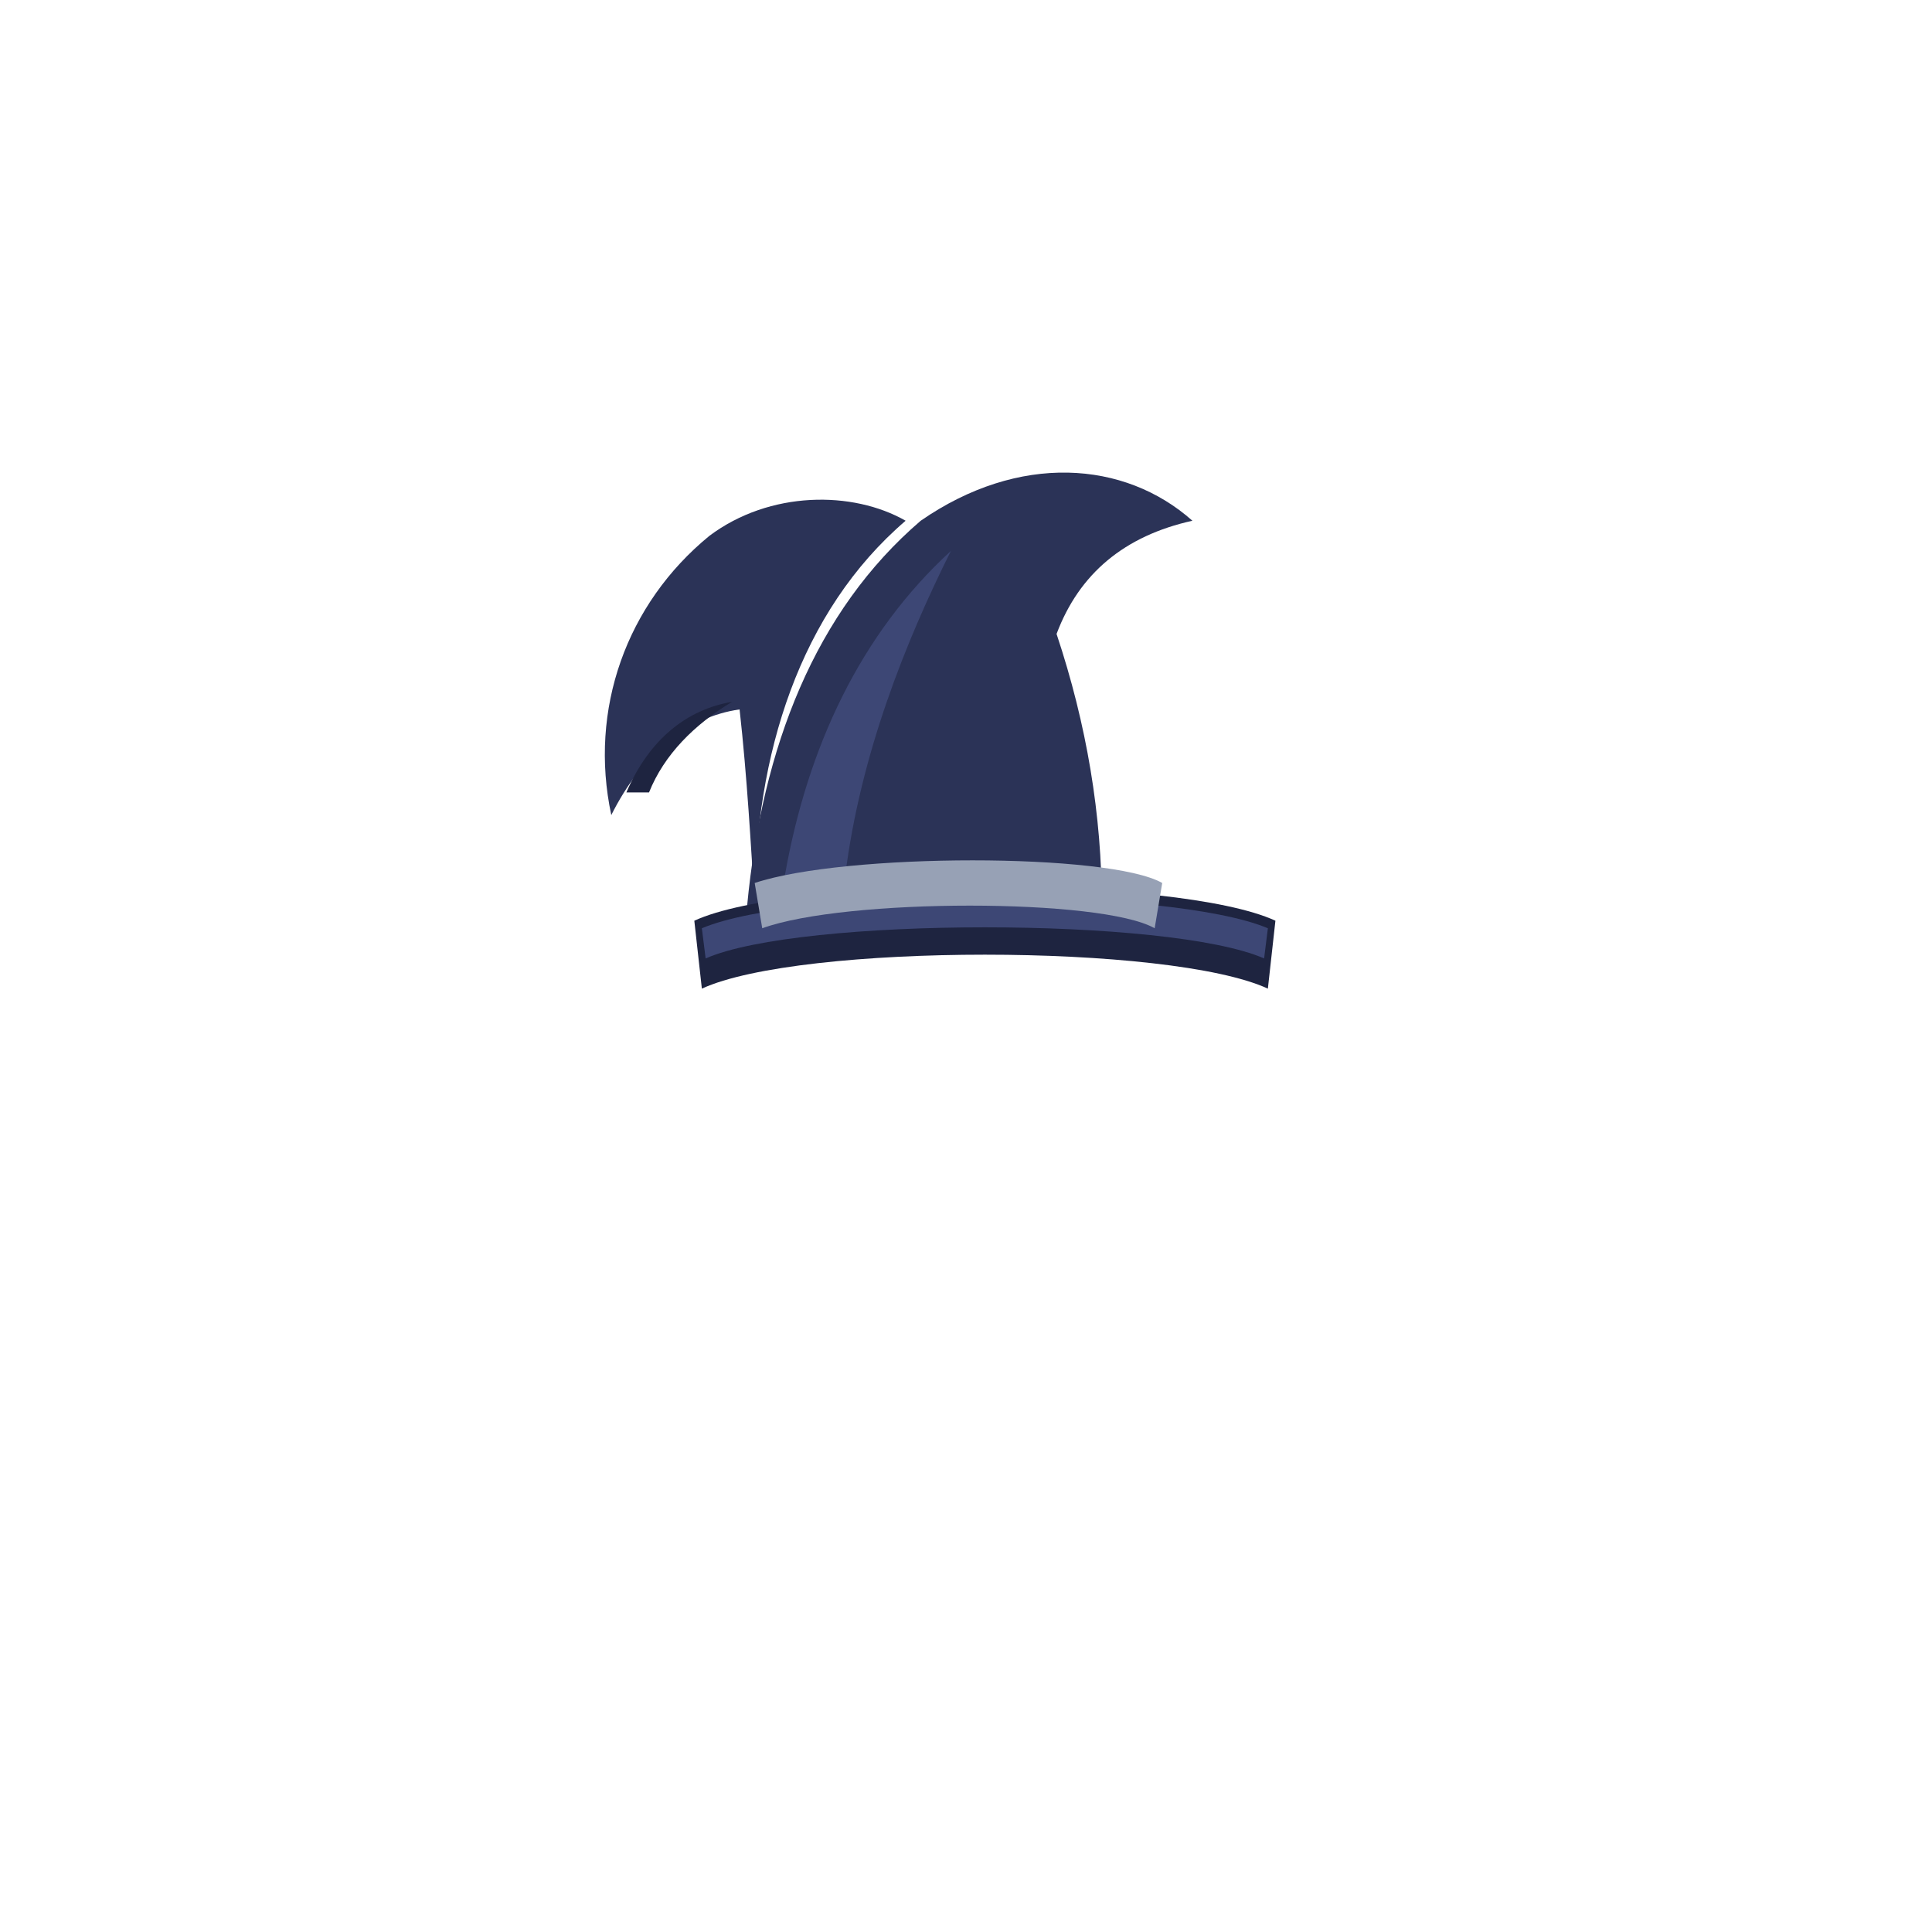
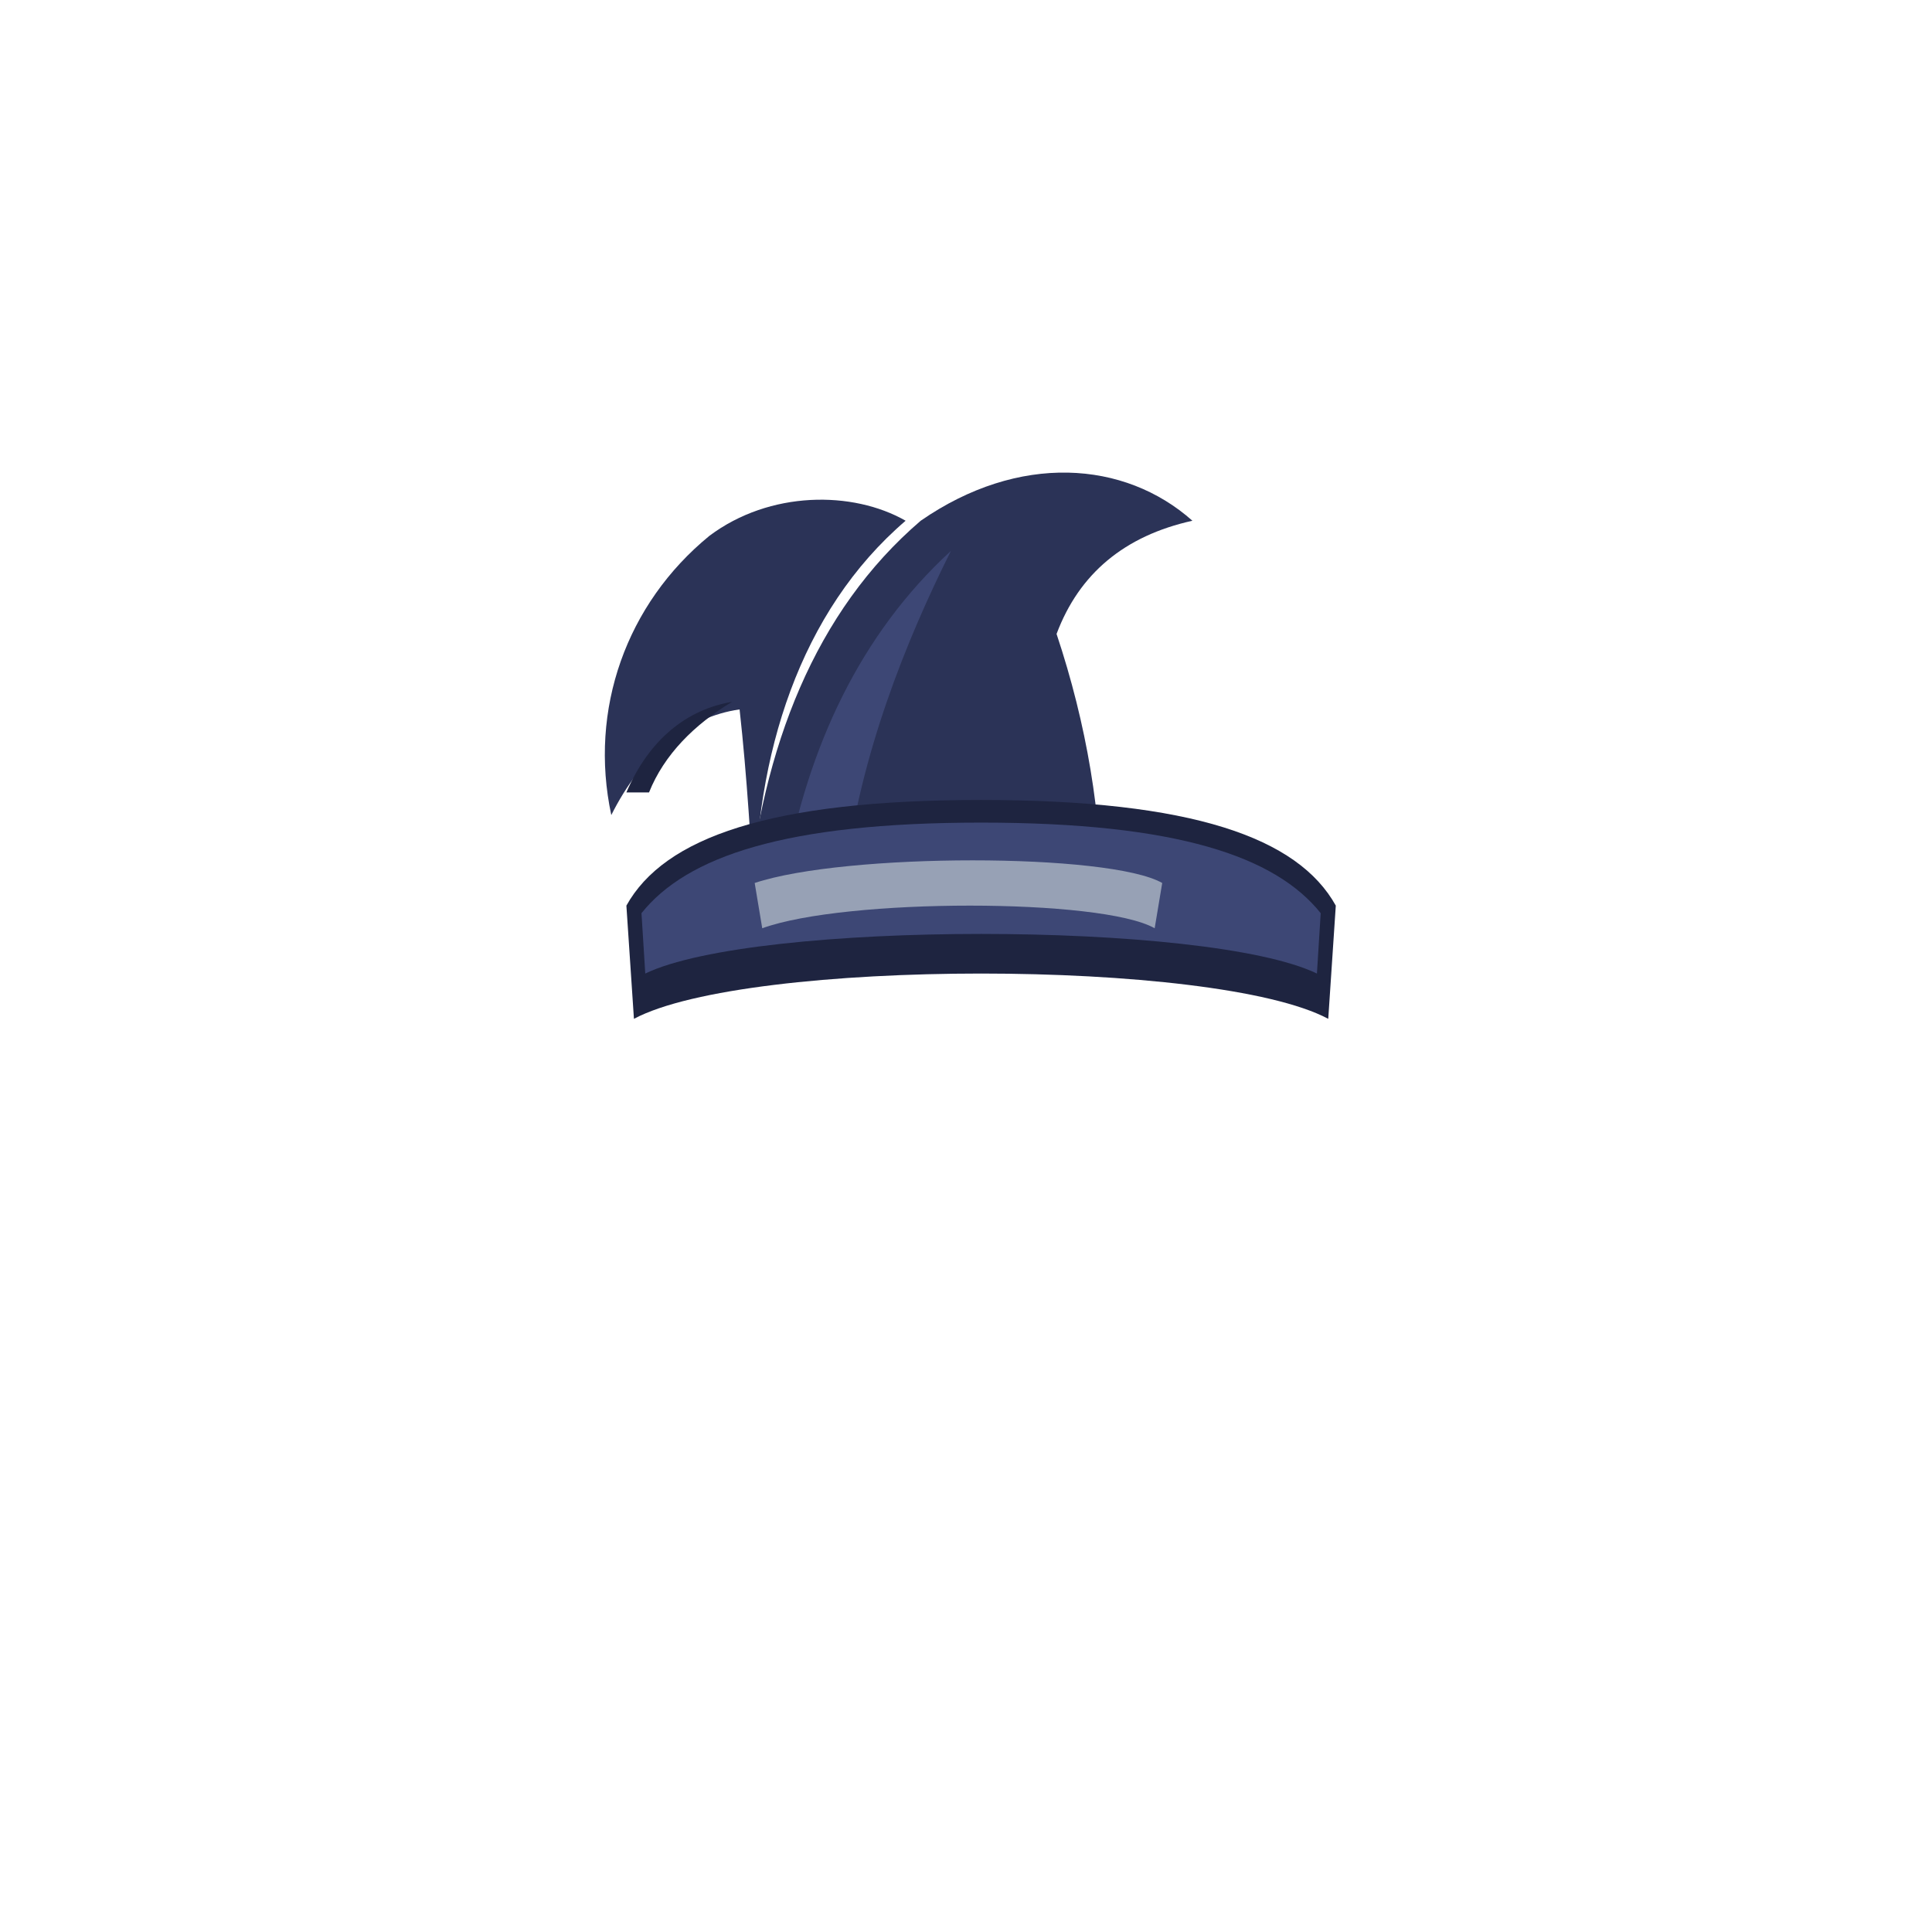
<svg xmlns="http://www.w3.org/2000/svg" viewBox="0 0 512 512" width="512" height="512">
  <path d="M200 240 C200 200 212 162 240 138 C226 130 204 130 188 142 C166 160 156 188 162 216 C170 200 182 190 196 188 C198 206 199 224 200 240 Z" fill="#2B3357" />
  <path d="M198 240 C202 198 216 162 244 138 C270 120 298 122 316 138 C298 142 286 152 280 168 C288 192 292 216 292 240 Z" fill="#2B3357" />
  <path d="M208 232 C214 198 228 168 252 146 C240 170 228 200 224 232 Z" fill="#3D4775" />
  <path d="M166 210 C172 196 182 188 194 186 C184 192 176 200 172 210 Z" fill="#1E2440" />
-   <path d="M184 244 C210 232 312 232 338 244 L336 262 C310 250 212 250 186 262 Z" fill="#1E2440" />
-   <path d="M186 246 C212 235 310 235 336 246 L335 254 C310 243 212 243 187 254 Z" fill="#3D4775" />
+   <path d="M166 240 C176 222 204 212 260 212 C316 212 344 222 354 240 L352 270 C322 254 198 254 168 270 Z" fill="#1E2440" />
+   <path d="M170 242 C182 227 208 218 260 218 C312 218 338 227 350 242 L349 258 C320 244 200 244 171 258 Z" fill="#3D4775" />
  <path d="M200 234 C224 226 294 226 308 234 L306 246 C292 238 224 238 202 246 Z" fill="#97A1B5" />
</svg>
